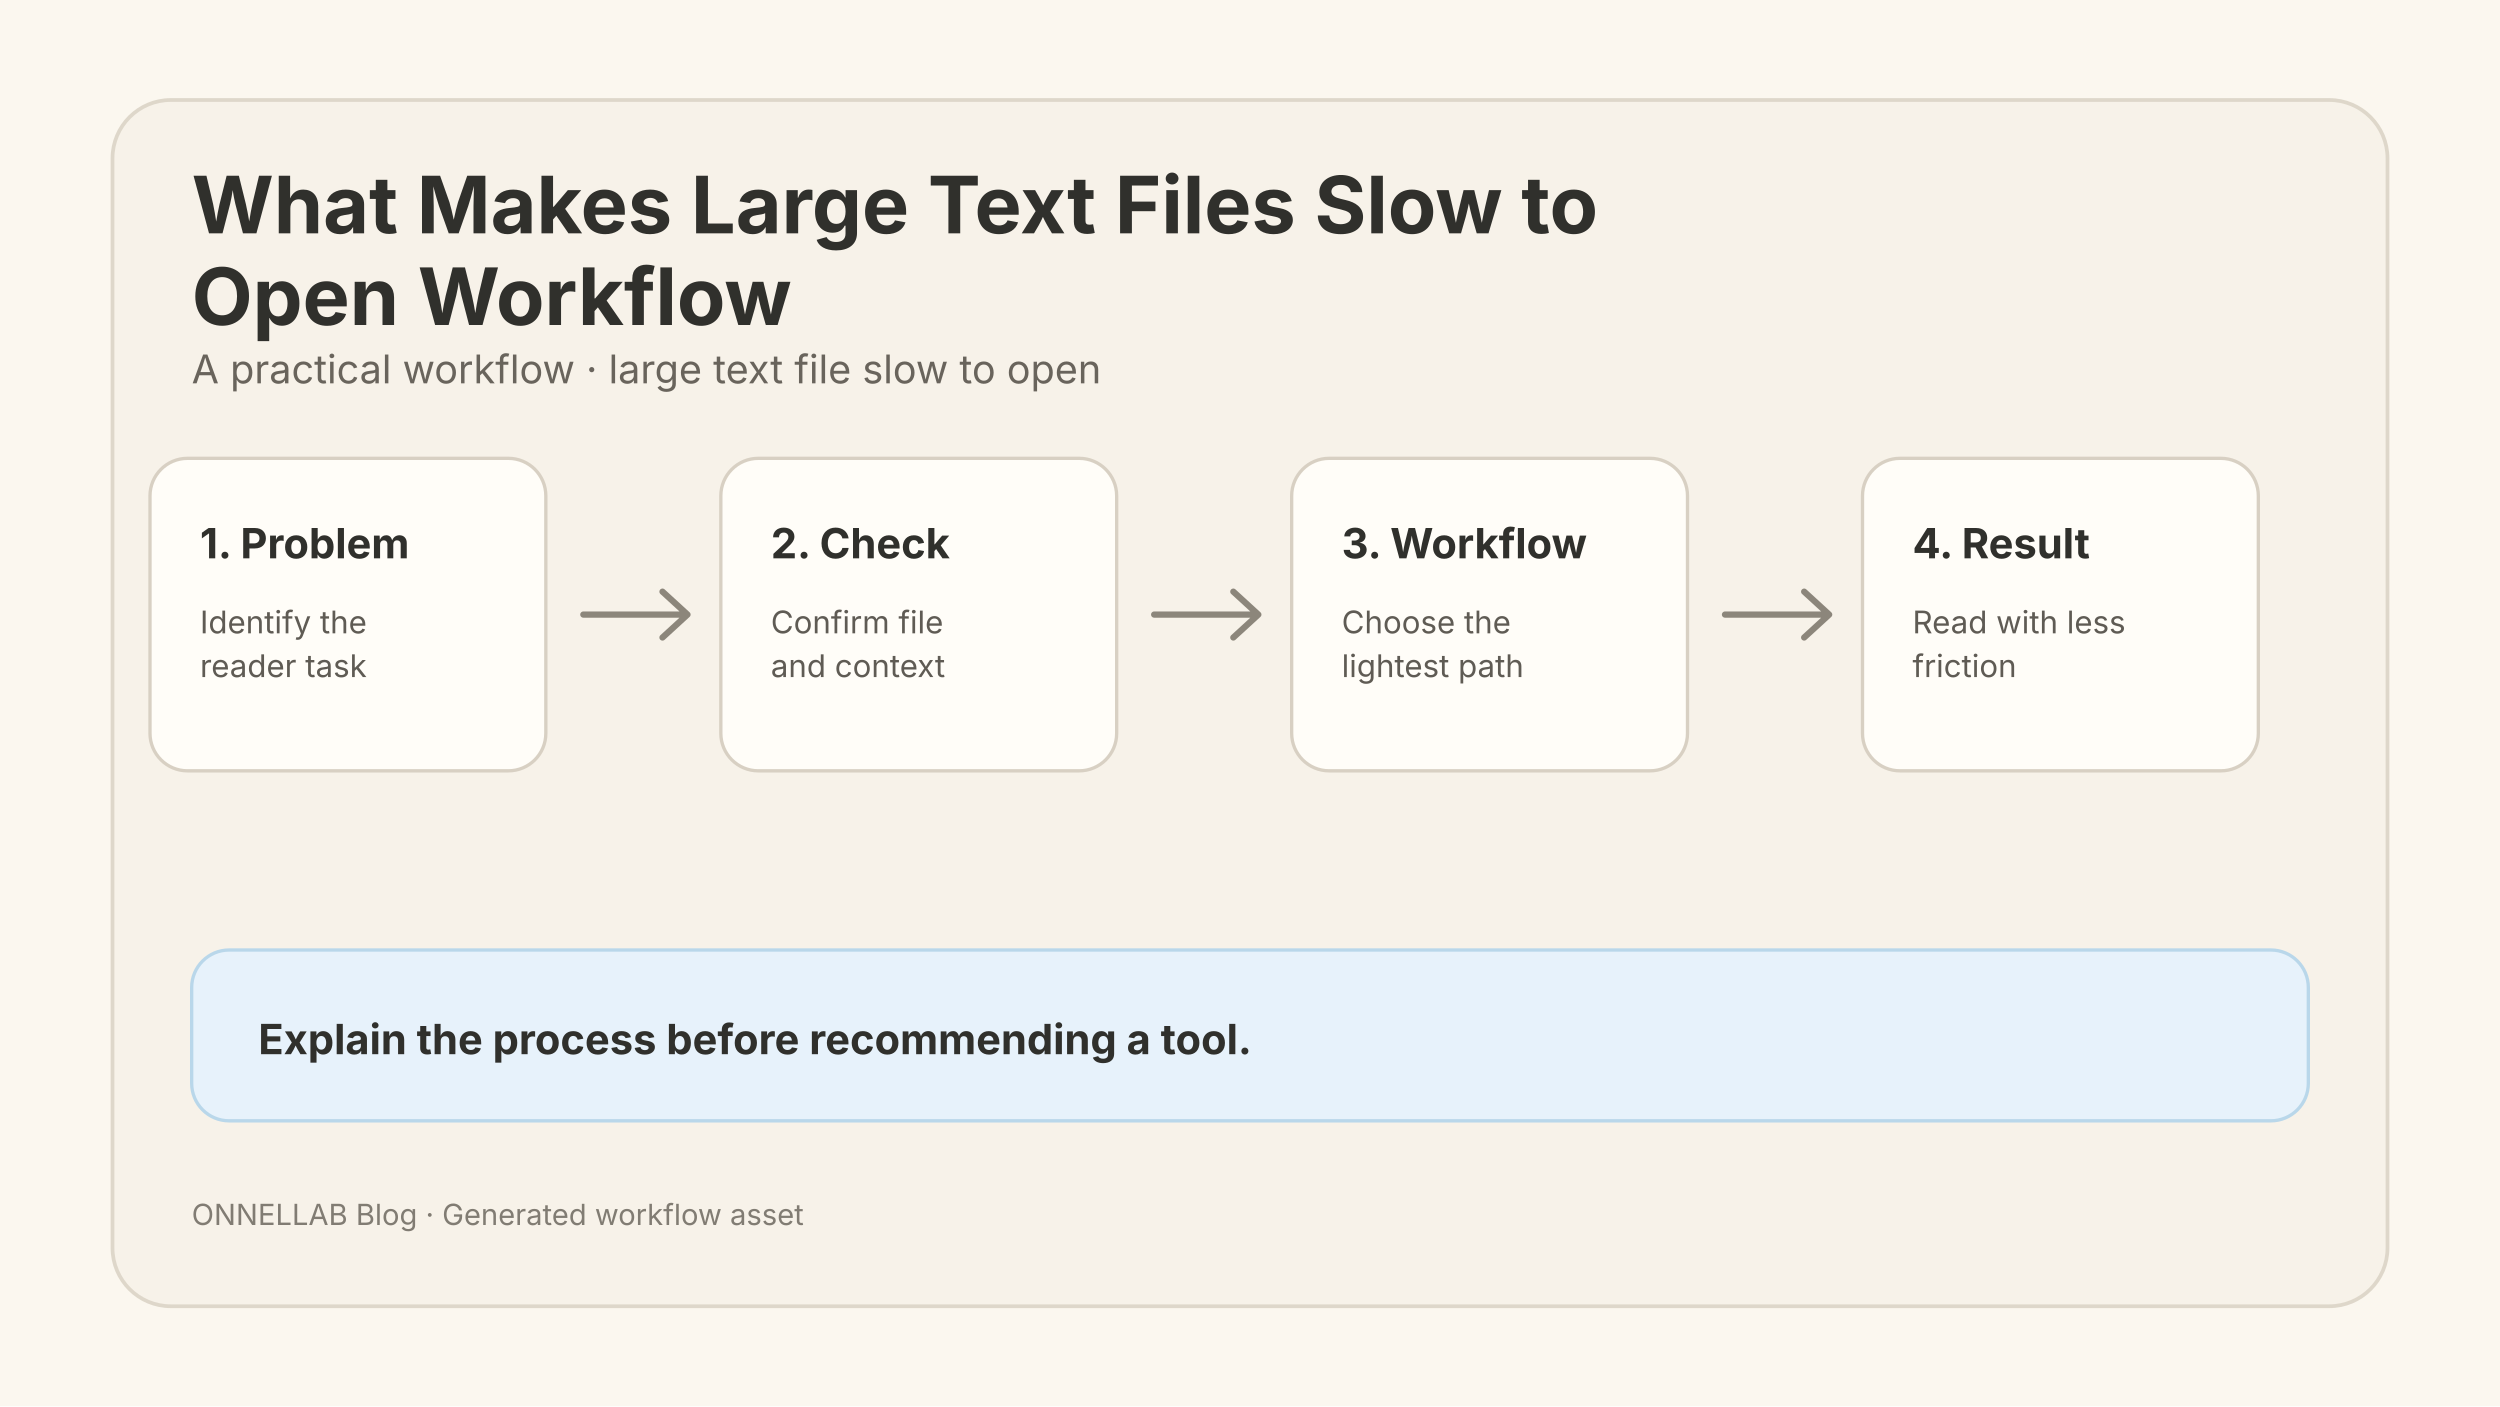
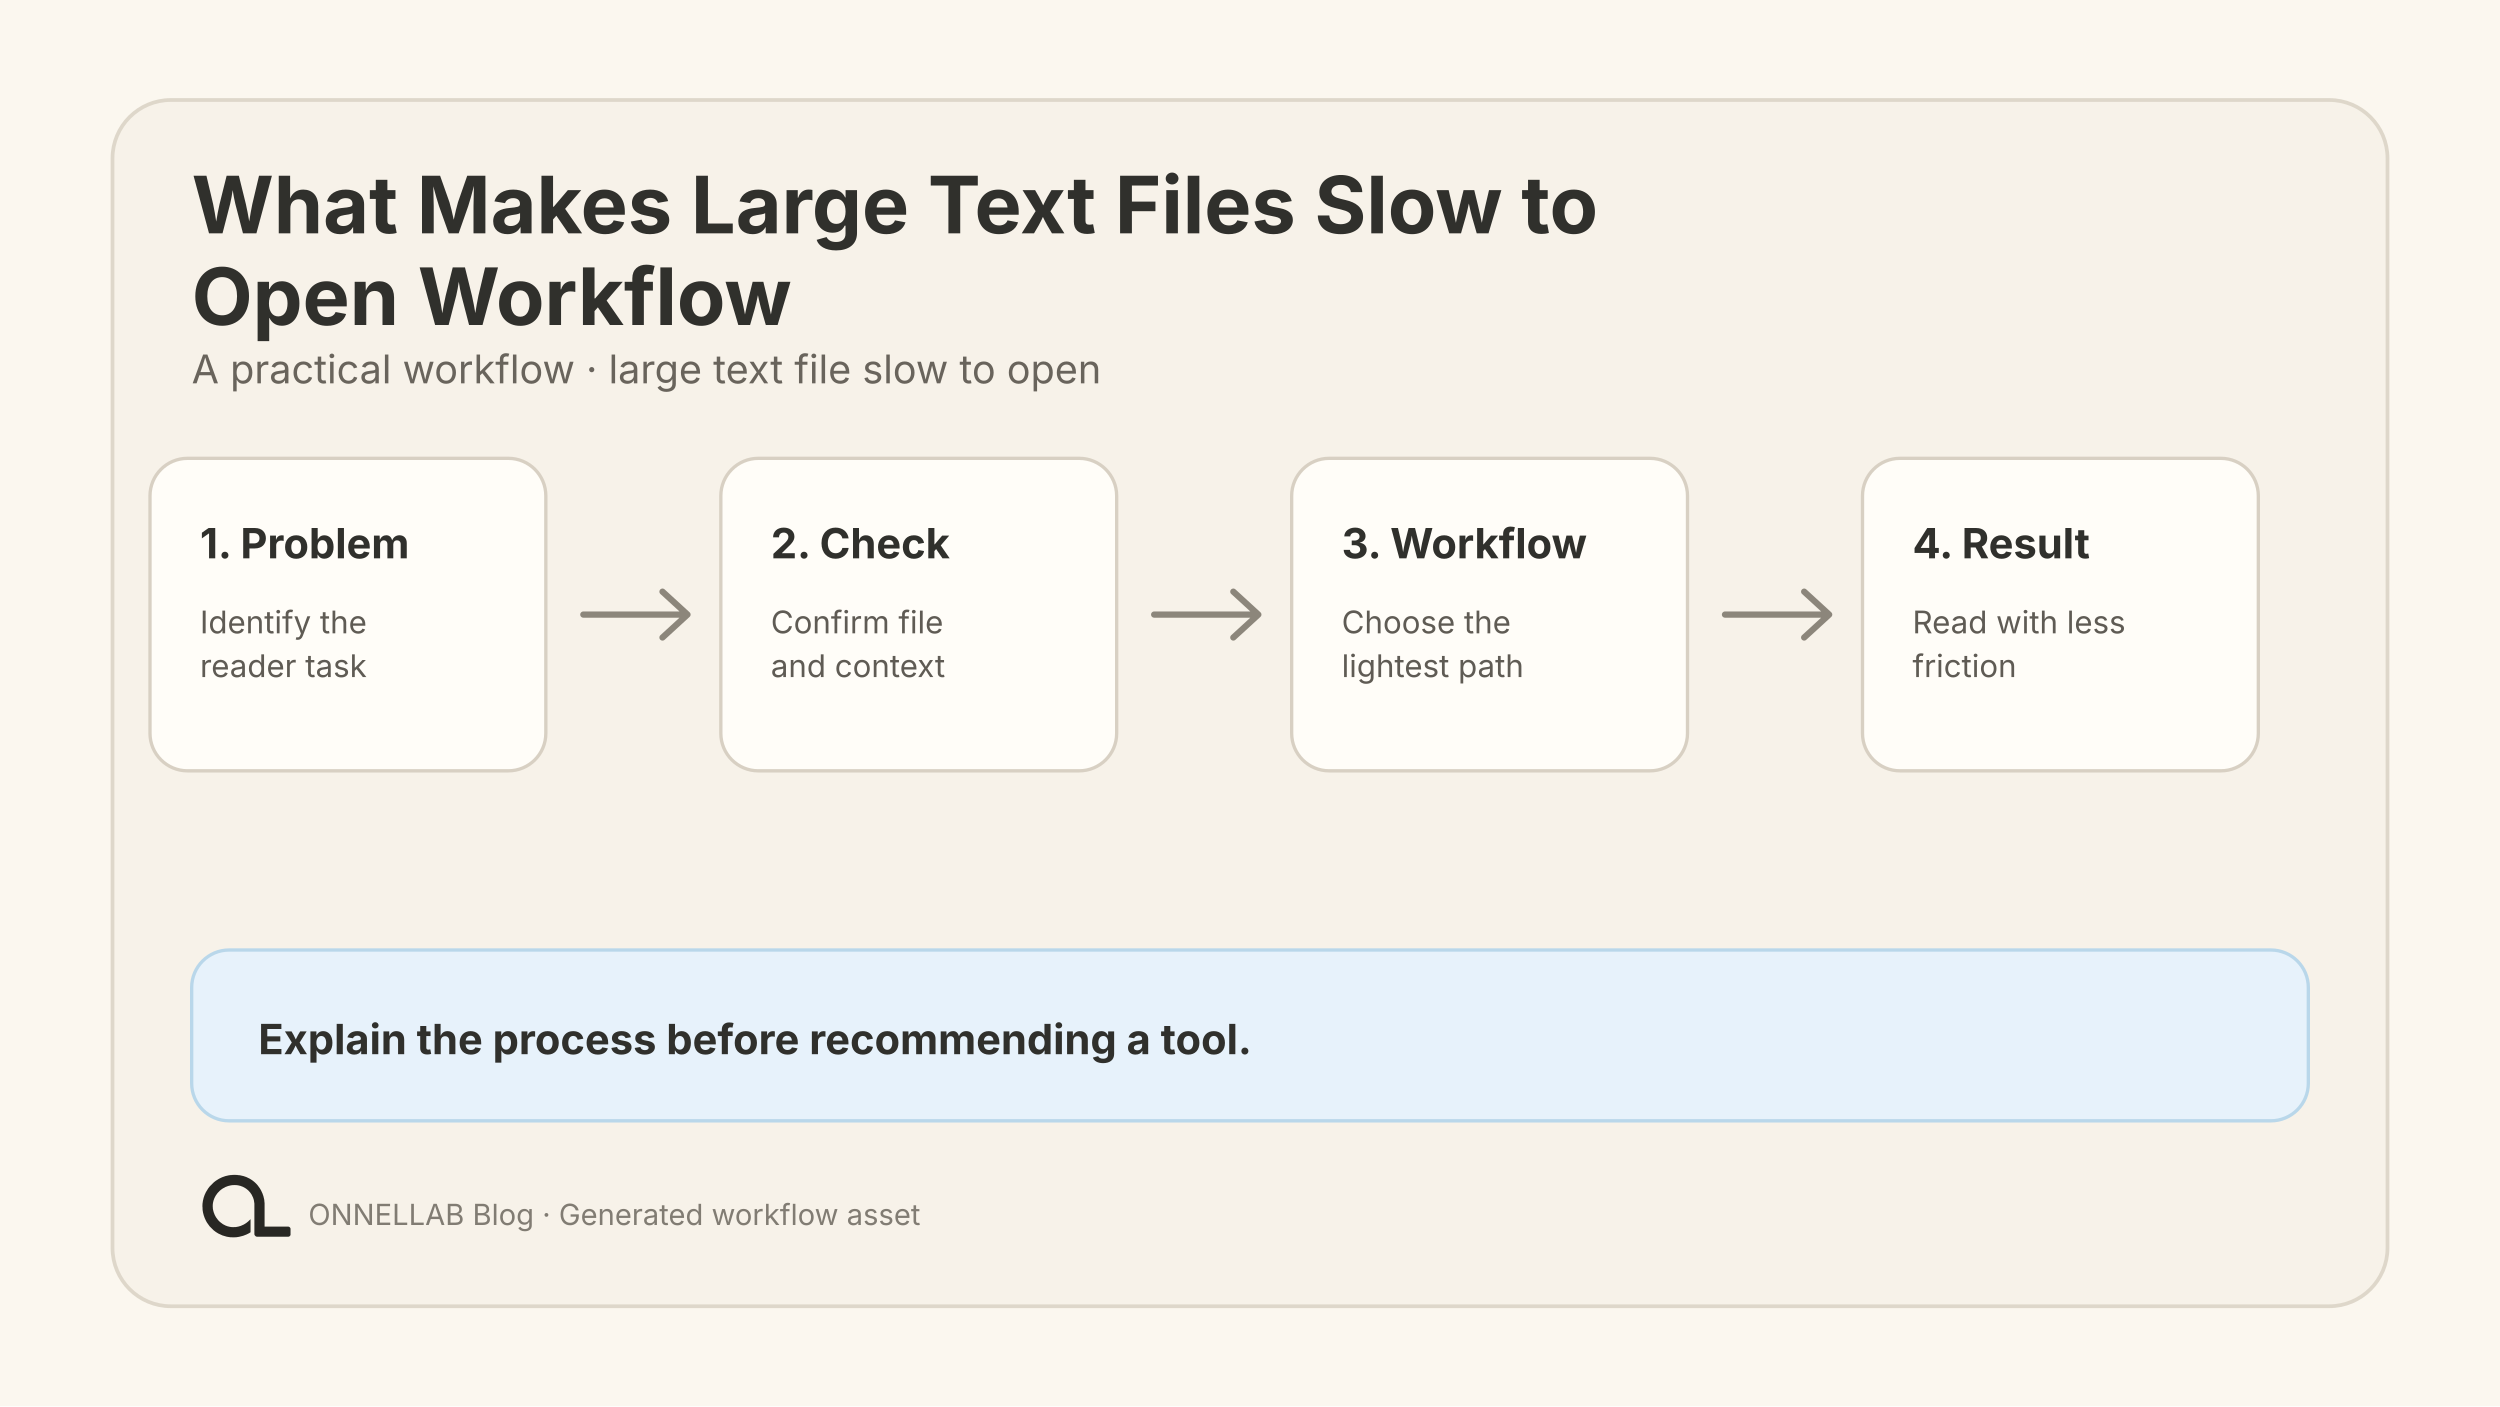
<svg xmlns="http://www.w3.org/2000/svg" width="1200" height="675" viewBox="0 0 1200 675" role="img" aria-labelledby="title desc">
  <rect width="1200" height="675" fill="#fbf7ef" />
  <rect x="54" y="48" width="1092" height="579" rx="28" fill="#f7f2e9" stroke="#ded7ca" stroke-width="1.8" />
  <text fill="#30302c" font-family="Pretendard, SUIT, Noto Sans KR, Apple SD Gothic Neo, Inter, system-ui, sans-serif" font-size="38" font-weight="680">
    <tspan x="92" y="112">What Makes Large Text Files Slow to</tspan>
    <tspan x="92" y="156">Open Workflow</tspan>
  </text>
  <text fill="#69645c" font-family="Pretendard, SUIT, Noto Sans KR, Apple SD Gothic Neo, Inter, system-ui, sans-serif" font-size="19">
    <tspan x="92" y="184">A practical workflow · large text file slow to open</tspan>
  </text>
  <g transform="translate(72 220)">
    <rect width="190" height="150" rx="18" fill="#fffdf8" stroke="#d8d0c3" stroke-width="1.6" />
    <text x="24" y="48" fill="#30302c" font-family="Pretendard, SUIT, Noto Sans KR, Apple SD Gothic Neo, Inter, system-ui, sans-serif" font-size="20" font-weight="650">1. Problem</text>
    <text fill="#5f5b54" font-family="Pretendard, SUIT, Noto Sans KR, Apple SD Gothic Neo, Inter, system-ui, sans-serif" font-size="15">
      <tspan x="24" y="84">Identify the</tspan>
      <tspan x="24" y="105">reader task</tspan>
    </text>
  </g>
  <g transform="translate(346 220)">
    <rect width="190" height="150" rx="18" fill="#fffdf8" stroke="#d8d0c3" stroke-width="1.6" />
    <text x="24" y="48" fill="#30302c" font-family="Pretendard, SUIT, Noto Sans KR, Apple SD Gothic Neo, Inter, system-ui, sans-serif" font-size="20" font-weight="650">2. Check</text>
    <text fill="#5f5b54" font-family="Pretendard, SUIT, Noto Sans KR, Apple SD Gothic Neo, Inter, system-ui, sans-serif" font-size="15">
      <tspan x="24" y="84">Confirm file</tspan>
      <tspan x="24" y="105">and context</tspan>
    </text>
  </g>
  <g transform="translate(620 220)">
    <rect width="190" height="150" rx="18" fill="#fffdf8" stroke="#d8d0c3" stroke-width="1.6" />
    <text x="24" y="48" fill="#30302c" font-family="Pretendard, SUIT, Noto Sans KR, Apple SD Gothic Neo, Inter, system-ui, sans-serif" font-size="20" font-weight="650">3. Workflow</text>
    <text fill="#5f5b54" font-family="Pretendard, SUIT, Noto Sans KR, Apple SD Gothic Neo, Inter, system-ui, sans-serif" font-size="15">
      <tspan x="24" y="84">Choose the</tspan>
      <tspan x="24" y="105">lightest path</tspan>
    </text>
  </g>
  <g transform="translate(894 220)">
    <rect width="190" height="150" rx="18" fill="#fffdf8" stroke="#d8d0c3" stroke-width="1.6" />
    <text x="24" y="48" fill="#30302c" font-family="Pretendard, SUIT, Noto Sans KR, Apple SD Gothic Neo, Inter, system-ui, sans-serif" font-size="20" font-weight="650">4. Result</text>
    <text fill="#5f5b54" font-family="Pretendard, SUIT, Noto Sans KR, Apple SD Gothic Neo, Inter, system-ui, sans-serif" font-size="15">
      <tspan x="24" y="84">Read with less</tspan>
      <tspan x="24" y="105">friction</tspan>
    </text>
  </g>
  <path d="M280 295H328m-10-11 12 11-12 11" fill="none" stroke="#8c867b" stroke-width="3" stroke-linecap="round" stroke-linejoin="round" />
  <path d="M554 295H602m-10-11 12 11-12 11" fill="none" stroke="#8c867b" stroke-width="3" stroke-linecap="round" stroke-linejoin="round" />
  <path d="M828 295H876m-10-11 12 11-12 11" fill="none" stroke="#8c867b" stroke-width="3" stroke-linecap="round" stroke-linejoin="round" />
  <rect x="92" y="456" width="1016" height="82" rx="18" fill="#e7f2fb" stroke="#b9d7ea" stroke-width="1.6" />
  <text x="124" y="506" fill="#30302c" font-family="Pretendard, SUIT, Noto Sans KR, Apple SD Gothic Neo, Inter, system-ui, sans-serif" font-size="20" font-weight="650">Explain the process before recommending a tool.</text>
-   <text x="92" y="588" fill="#817c73" font-family="Pretendard, SUIT, Noto Sans KR, Apple SD Gothic Neo, Inter, system-ui, sans-serif" font-size="14">ONNELLAB Blog · Generated workflow asset</text>
+   <svg x="85" y="548" width="64" height="64" viewBox="0 0 1254 1254">
+     <path fill="#282723" d="M 271 475 L 259 501 L 250 527 L 243 556 L 239 584 L 238 611 L 239 612 L 240 642 L 244 667 L 251 694 L 260 719 L 272 745 L 281 761 L 306 796 L 343 833 L 364 849 L 388 864 L 427 882 L 468 894 L 500 899 L 541 900 L 542 899 L 556 899 L 583 895 L 622 885 L 653 873 L 677 861 L 691 852 L 691 729 L 668 751 L 649 766 L 628 779 L 599 792 L 575 799 L 552 803 L 520 804 L 519 803 L 509 803 L 496 801 L 475 796 L 456 789 L 431 776 L 403 755 L 386 738 L 366 711 L 354 689 L 344 663 L 338 639 L 336 625 L 336 612 L 335 611 L 336 587 L 339 569 L 343 553 L 351 531 L 363 508 L 380 484 L 400 463 L 413 452 L 430 440 L 456 426 L 480 417 L 505 411 L 519 409 L 531 409 L 532 408 L 549 408 L 550 409 L 561 409 L 575 411 L 596 416 L 620 425 L 648 441 L 669 458 L 688 479 L 701 498 L 715 527 L 722 549 L 727 582 L 727 872 L 730 880 L 738 889 L 746 893 L 751 894 L 1048 894 L 1058 890 L 1065 882 L 1067 877 L 1067 817 L 1062 807 L 1054 801 L 1047 799 L 824 799 L 823 798 L 823 574 L 822 573 L 820 547 L 812 513 L 803 487 L 790 459 L 779 440 L 759 412 L 744 395 L 727 379 L 708 364 L 683 348 L 652 333 L 626 324 L 591 316 L 568 314 L 567 313 L 552 313 L 551 312 L 550 313 L 549 312 L 514 313 L 513 314 L 504 314 L 484 317 L 454 324 L 423 335 L 394 349 L 364 368 L 346 382 L 307 421 L 293 439 Z" />
+   </svg>
+   <text x="148" y="588" fill="#817c73" font-family="Pretendard, SUIT, Noto Sans KR, Apple SD Gothic Neo, Inter, system-ui, sans-serif" font-size="14">ONNELLAB Blog · Generated workflow asset</text>
</svg>
